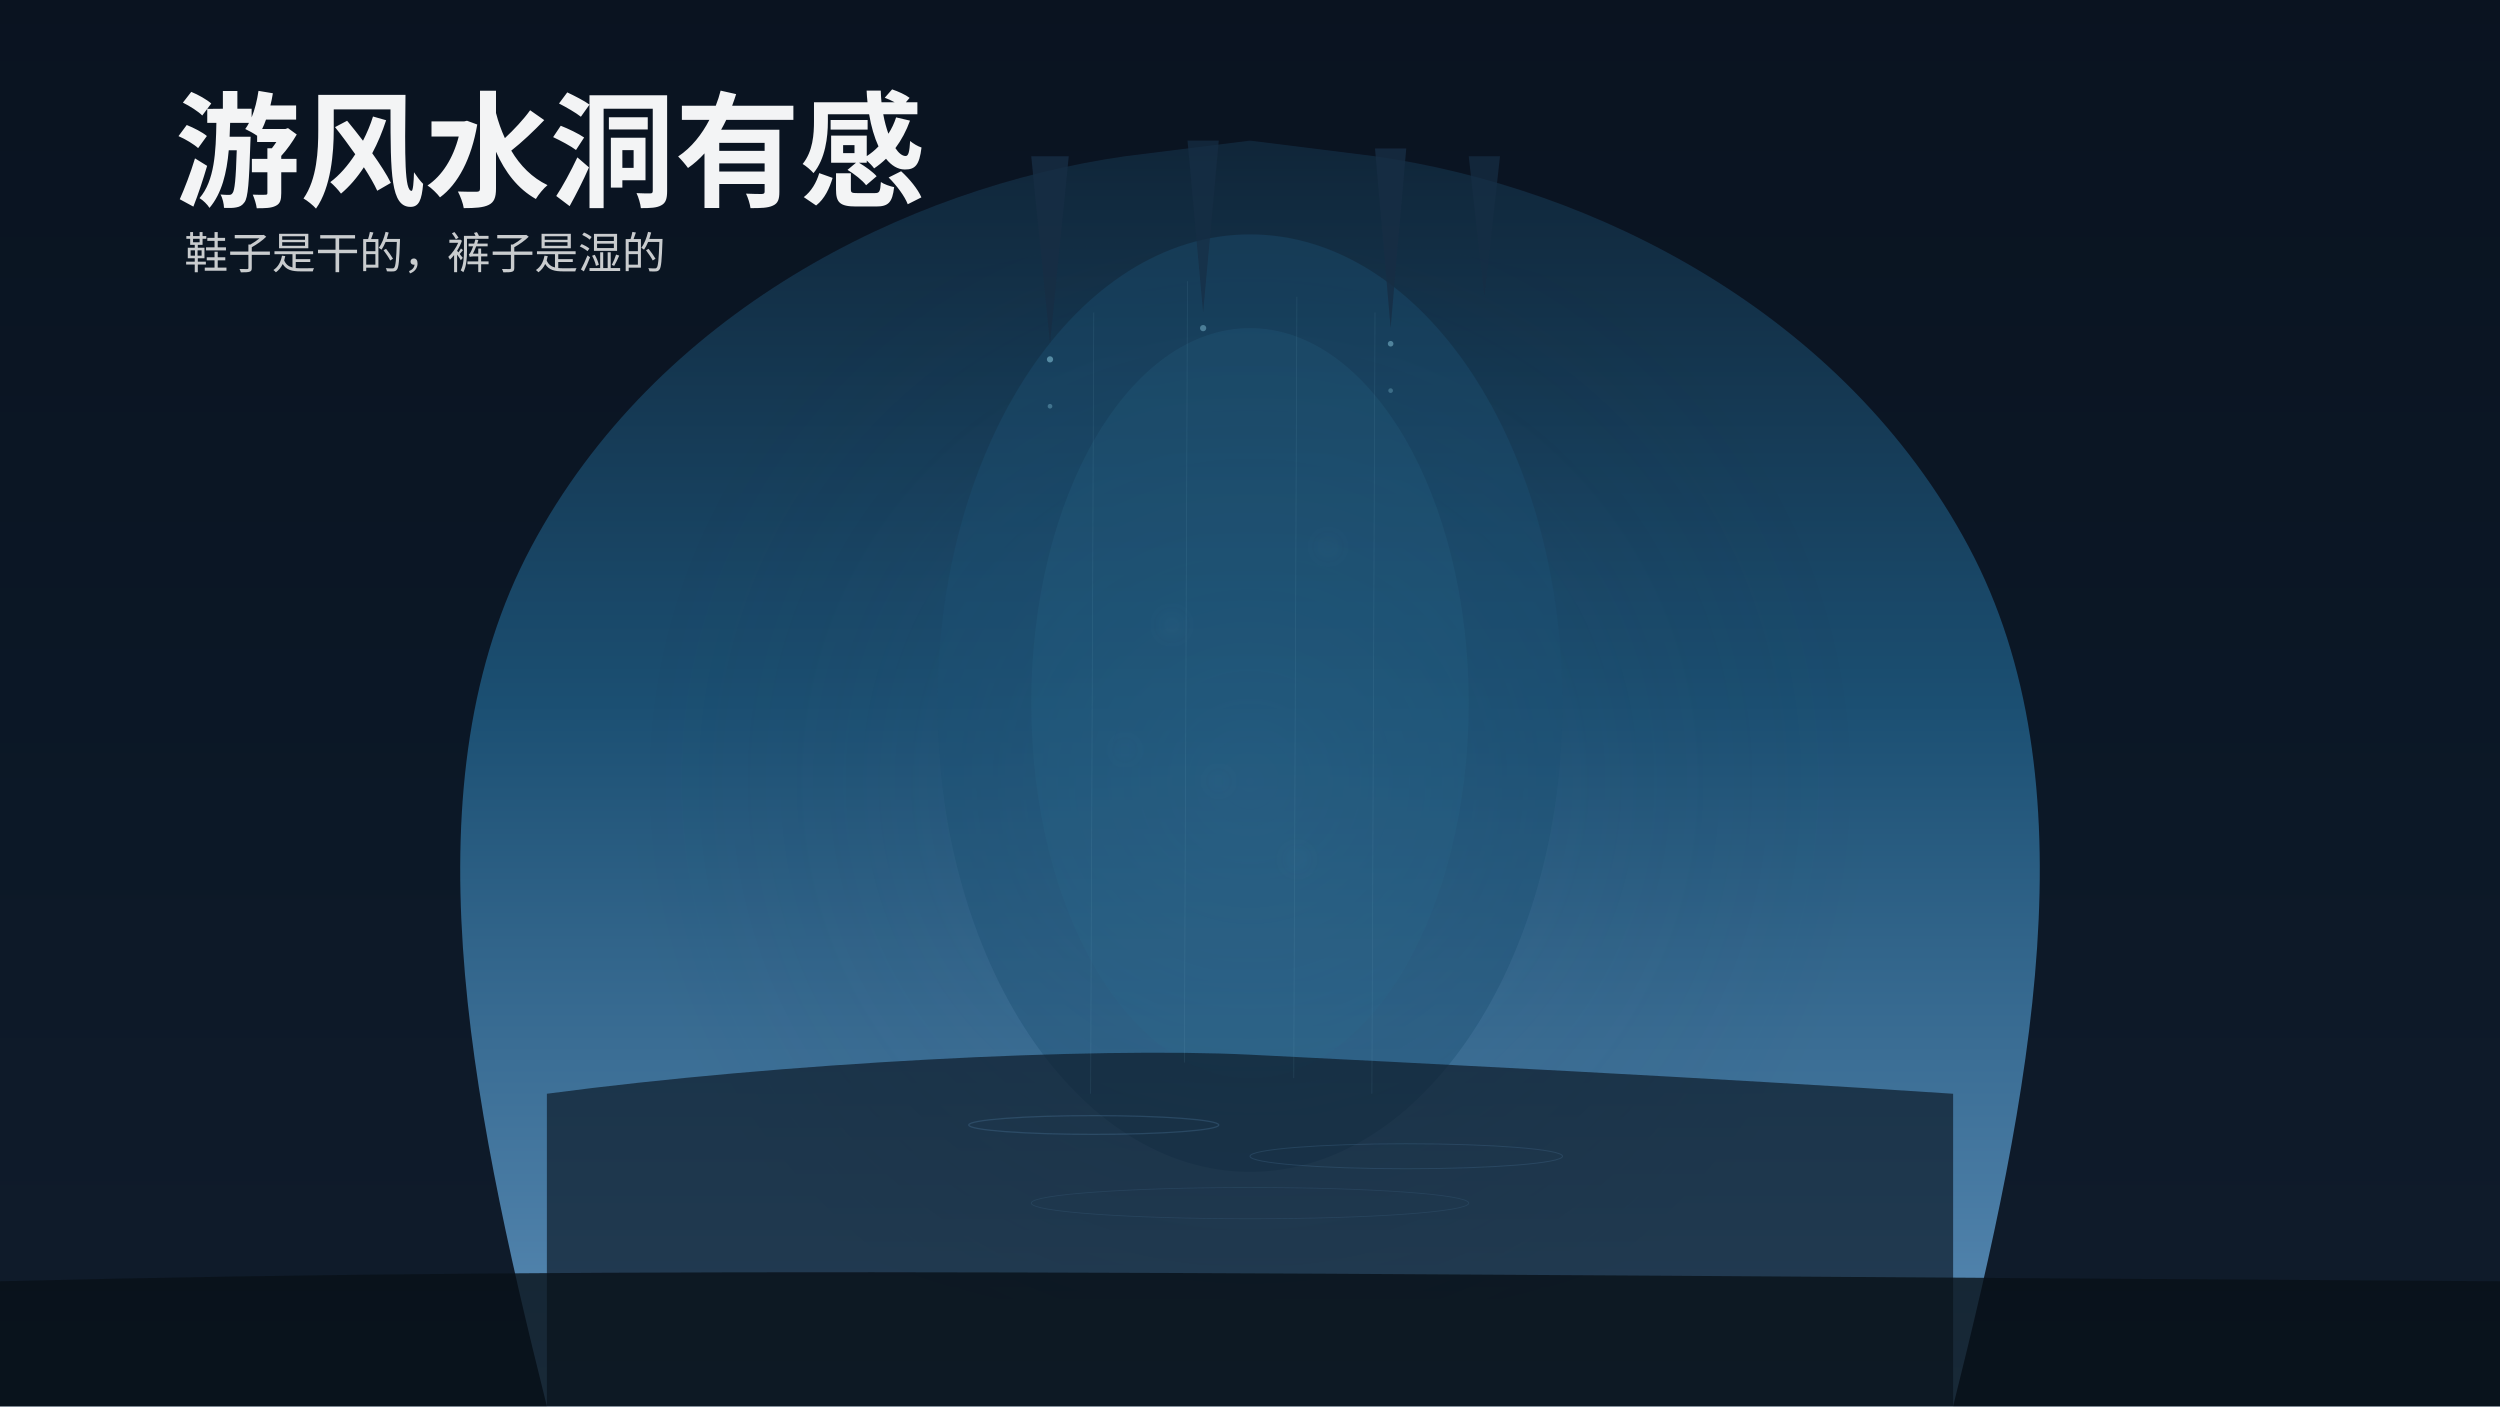
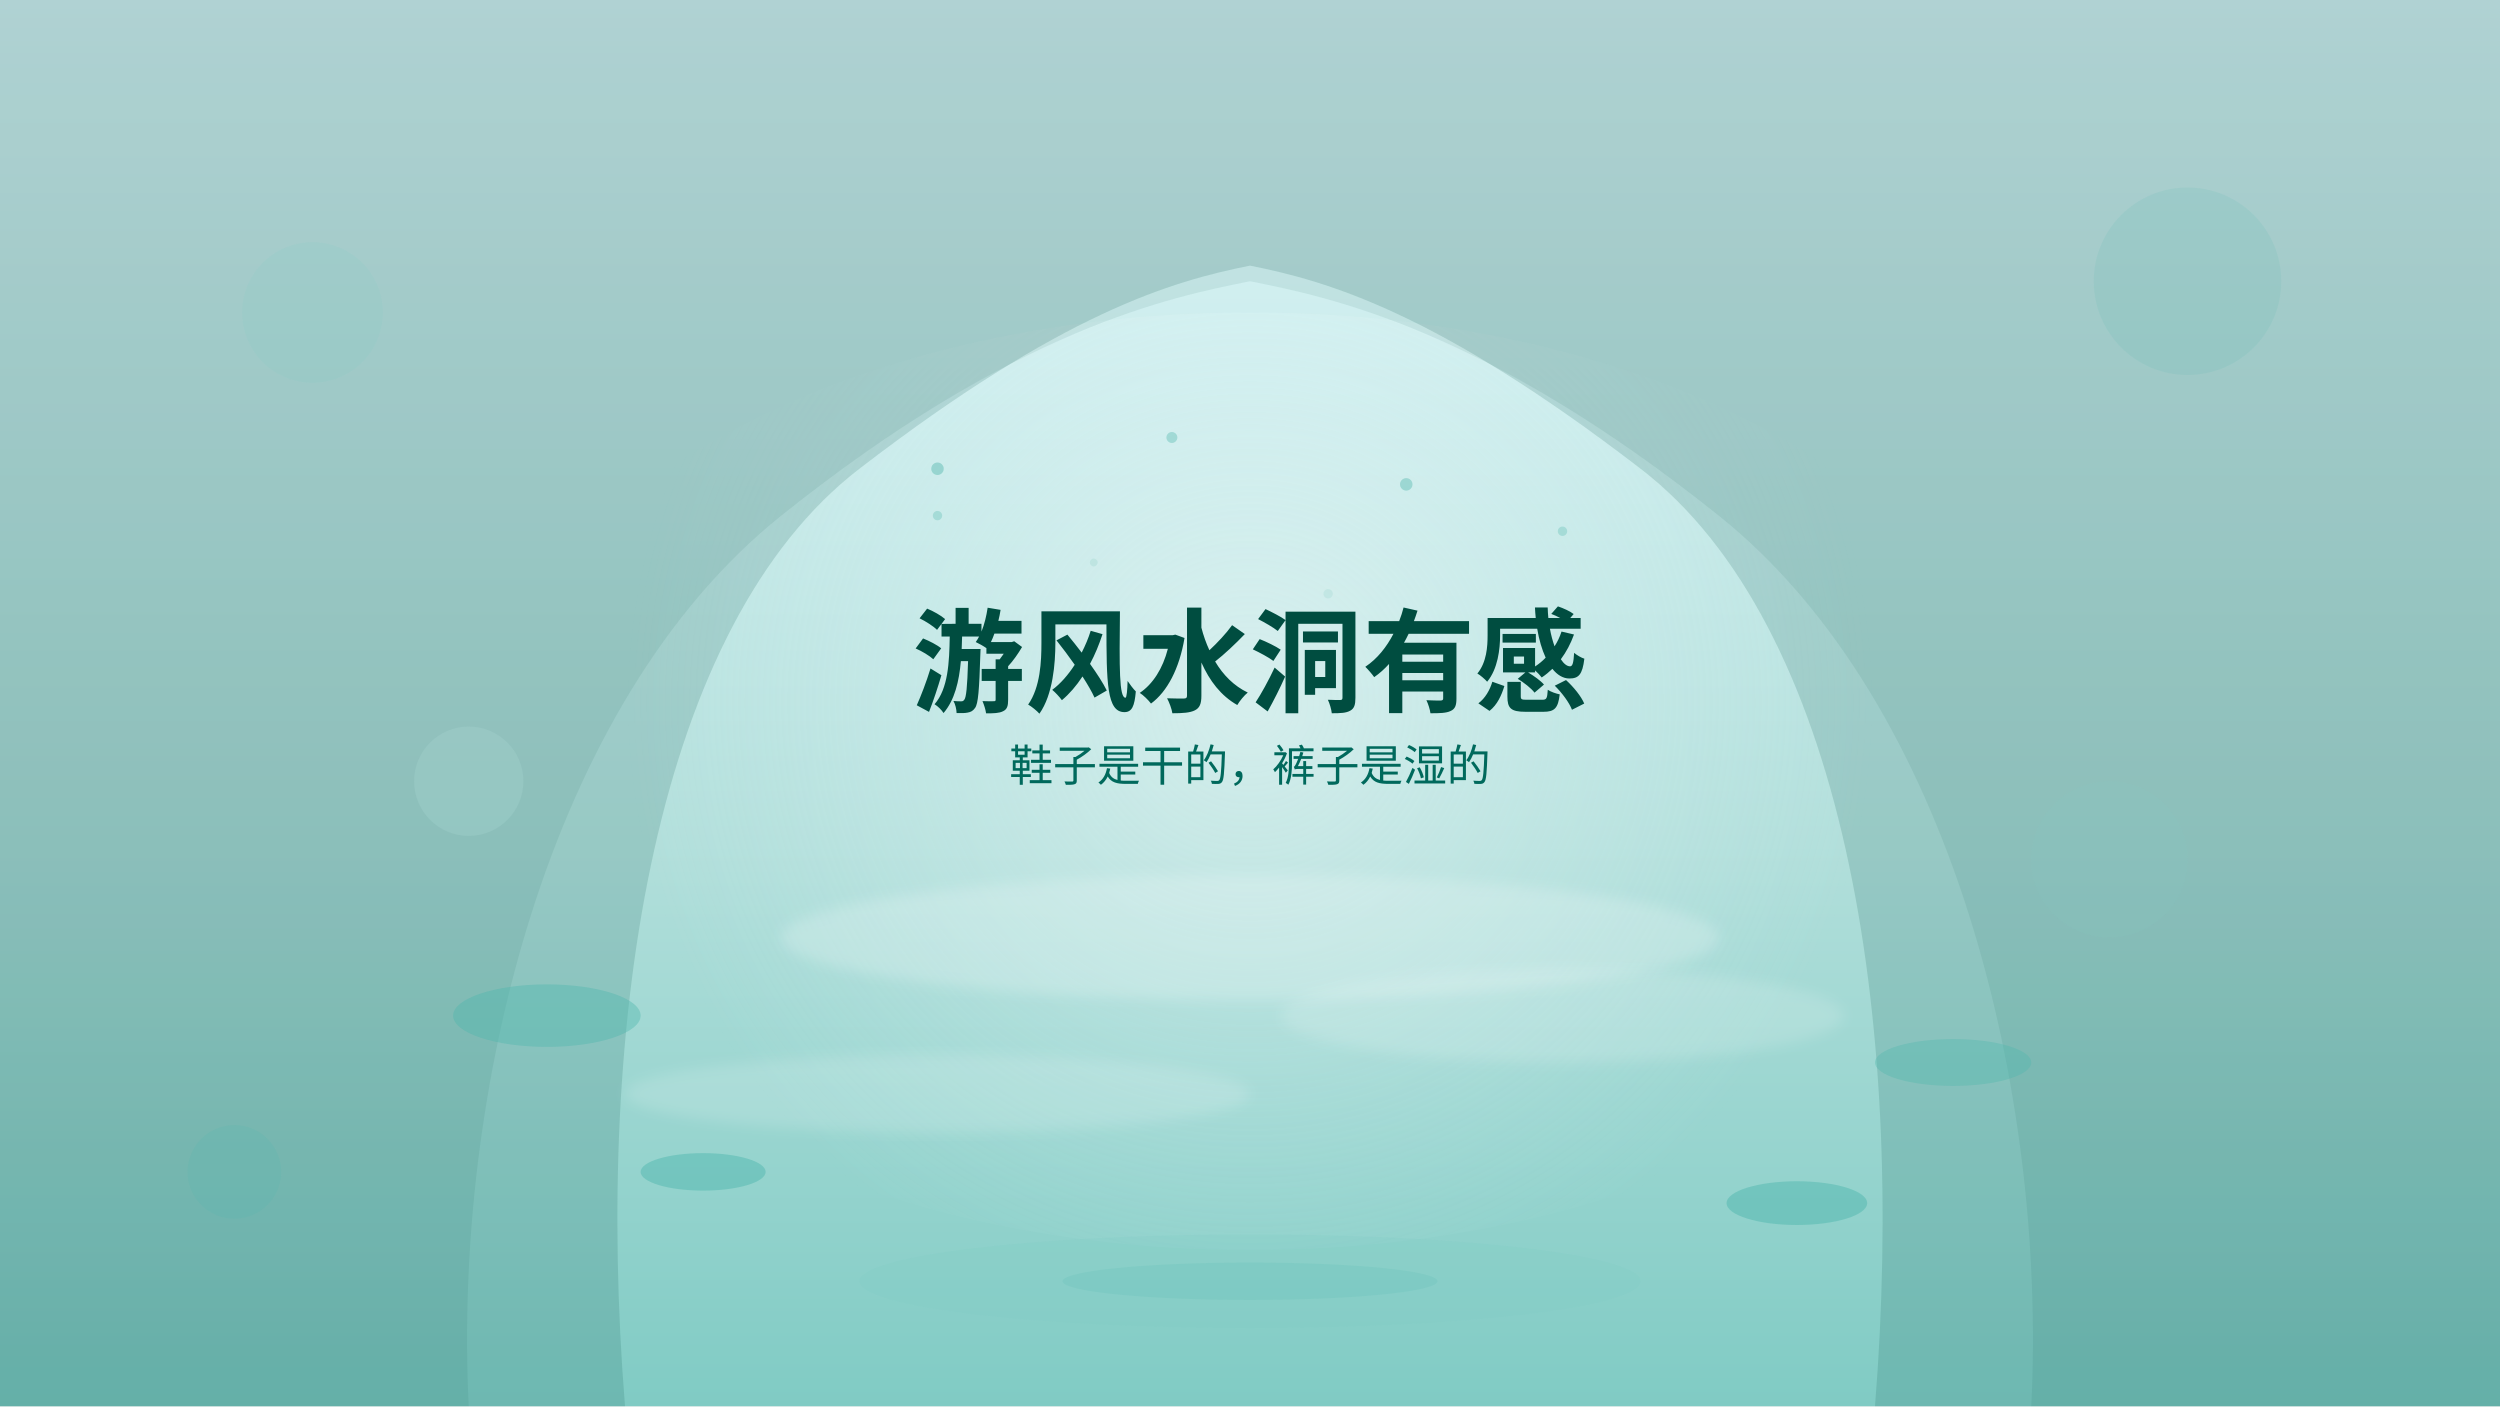
<svg xmlns="http://www.w3.org/2000/svg" width="1600" height="900" viewBox="0 0 1600 900" fill="none">
  <defs>
-     <linearGradient id="sky" x1="800" y1="0" x2="800" y2="900" gradientUnits="userSpaceOnUse">
-       <stop stop-color="#0D1B2A" />
-       <stop offset="0.5" stop-color="#1B4F72" />
-       <stop offset="1" stop-color="#5B8DB8" />
+     <linearGradient id="bg" x1="800" y1="0" x2="800" y2="900" gradientUnits="userSpaceOnUse">
+       <stop stop-color="#E0F7FA" />
+       <stop offset="0.6" stop-color="#B2DFDB" />
+       <stop offset="1" stop-color="#80CBC4" />
    </linearGradient>
-     <radialGradient id="mist" cx="800" cy="500" r="400" gradientUnits="userSpaceOnUse">
-       <stop stop-color="#5B8DB8" stop-opacity="0.15" />
-       <stop offset="1" stop-color="#0D1B2A" stop-opacity="0" />
+     <radialGradient id="mist" cx="800" cy="450" r="400" gradientUnits="userSpaceOnUse">
+       <stop stop-color="#FFFFFF" stop-opacity="0.4" />
+       <stop offset="1" stop-color="#E0F7FA" stop-opacity="0" />
    </radialGradient>
-     <filter id="glow">
-       <feGaussianBlur stdDeviation="6" />
+     <filter id="soft">
+       <feGaussianBlur stdDeviation="4" />
    </filter>
  </defs>
-   <rect width="1600" height="900" fill="url(#sky)" />
-   <ellipse cx="800" cy="500" rx="500" ry="350" fill="url(#mist)" />
-   <path d="M0 0L0 900L350 900C300 700 260 500 340 350C420 200 580 120 720 100L800 90L880 100C1020 120 1180 200 1260 350C1340 500 1300 700 1250 900L1600 900L1600 0Z" fill="#0A1220" opacity="0.92" />
-   <ellipse cx="800" cy="450" rx="200" ry="300" fill="#1B4F72" opacity="0.4" />
-   <ellipse cx="800" cy="450" rx="140" ry="240" fill="#2A6A8A" opacity="0.2" />
-   <path d="M660 100L672 220L684 100Z" fill="#162D44" opacity="0.8" />
-   <path d="M760 90L770 200L780 90Z" fill="#162D44" opacity="0.7" />
-   <path d="M880 95L890 210L900 95Z" fill="#162D44" opacity="0.8" />
-   <path d="M940 100L950 190L960 100Z" fill="#162D44" opacity="0.7" />
-   <circle cx="672" cy="230" r="2" fill="#7FBCD2" opacity="0.6" />
-   <circle cx="672" cy="260" r="1.5" fill="#7FBCD2" opacity="0.4" />
-   <circle cx="770" cy="210" r="2" fill="#7FBCD2" opacity="0.5" />
-   <circle cx="890" cy="220" r="1.8" fill="#7FBCD2" opacity="0.55" />
-   <circle cx="890" cy="250" r="1.5" fill="#7FBCD2" opacity="0.35" />
-   <path d="M350 700C500 680 700 670 800 675C900 680 1100 690 1250 700L1250 900L350 900Z" fill="#0D1B2A" opacity="0.7" />
-   <ellipse cx="700" cy="720" rx="80" ry="6" stroke="#5B8DB8" stroke-width="0.8" fill="none" opacity="0.25" />
-   <ellipse cx="900" cy="740" rx="100" ry="8" stroke="#5B8DB8" stroke-width="0.6" fill="none" opacity="0.2" />
-   <ellipse cx="800" cy="770" rx="140" ry="10" stroke="#5B8DB8" stroke-width="0.5" fill="none" opacity="0.15" />
-   <g fill="#7FBCD2" opacity="0.3" filter="url(#glow)">
-     <circle cx="750" cy="400" r="3" />
-     <circle cx="850" cy="350" r="2.5" />
-     <circle cx="780" cy="500" r="2" />
-     <circle cx="830" cy="550" r="2.5" />
-     <circle cx="720" cy="480" r="2" />
-   </g>
-   <g stroke="#7FBCD2" stroke-width="0.5" opacity="0.12">
-     <line x1="700" y1="200" x2="698" y2="700" />
-     <line x1="760" y1="180" x2="758" y2="680" />
-     <line x1="830" y1="190" x2="828" y2="690" />
-     <line x1="880" y1="200" x2="878" y2="700" />
-   </g>
-   <path d="M0 820C400 810 800 815 1600 820V900H0Z" fill="#081018" opacity="0.8" />
-   <text x="112" y="126" fill="#FFFFFF" fill-opacity="0.95" font-family="'Noto Serif SC', 'Source Han Serif', Georgia, serif" font-size="80" font-weight="700">游风水洞有感</text>
-   <text x="118" y="172" fill="#FFFFFF" fill-opacity="0.78" font-family="'Noto Serif SC', 'Source Han Serif', Georgia, serif" font-size="28">鞋子是干的，裤子是湿的</text>
+   <rect width="1600" height="900" fill="url(#bg)" />
+   <ellipse cx="800" cy="500" rx="500" ry="300" fill="url(#mist)" />
+   <path d="M0 0L0 900L400 900C380 650 420 400 550 300C680 200 750 180 800 170C850 180 920 200 1050 300C1180 400 1220 650 1200 900L1600 900L1600 0Z" fill="#004D40" opacity="0.15" />
+   <path d="M0 0L0 900L300 900C290 700 350 450 500 330C650 210 750 190 800 180C850 190 950 210 1100 330C1250 450 1310 700 1300 900L1600 900L1600 0Z" fill="#004D40" opacity="0.08" />
+   <ellipse cx="350" cy="650" rx="60" ry="20" fill="#4DB6AC" opacity="0.4" />
+   <ellipse cx="1250" cy="680" rx="50" ry="15" fill="#4DB6AC" opacity="0.35" />
+   <ellipse cx="450" cy="750" rx="40" ry="12" fill="#26A69A" opacity="0.3" />
+   <ellipse cx="1150" cy="770" rx="45" ry="14" fill="#26A69A" opacity="0.3" />
+   <circle cx="600" cy="300" r="4" fill="#80CBC4" opacity="0.7" />
+   <circle cx="600" cy="330" r="3" fill="#80CBC4" opacity="0.5" />
+   <circle cx="750" cy="280" r="3.5" fill="#80CBC4" opacity="0.6" />
+   <circle cx="900" cy="310" r="4" fill="#80CBC4" opacity="0.65" />
+   <circle cx="1000" cy="340" r="3" fill="#80CBC4" opacity="0.5" />
+   <circle cx="700" cy="360" r="2.5" fill="#B2DFDB" opacity="0.6" />
+   <circle cx="850" cy="380" r="3" fill="#B2DFDB" opacity="0.5" />
+   <circle cx="200" cy="200" r="45" fill="#80CBC4" opacity="0.15" />
+   <circle cx="1400" cy="180" r="60" fill="#4DB6AC" opacity="0.12" />
+   <circle cx="300" cy="500" r="35" fill="#B2DFDB" opacity="0.2" />
+   <circle cx="1350" cy="550" r="50" fill="#80CBC4" opacity="0.1" />
+   <circle cx="150" cy="750" r="30" fill="#4DB6AC" opacity="0.15" />
+   <ellipse cx="800" cy="600" rx="300" ry="40" fill="#FFFFFF" opacity="0.2" filter="url(#soft)" />
+   <ellipse cx="600" cy="700" rx="200" ry="25" fill="#FFFFFF" opacity="0.15" filter="url(#soft)" />
+   <ellipse cx="1000" cy="650" rx="180" ry="30" fill="#FFFFFF" opacity="0.15" filter="url(#soft)" />
+   <ellipse cx="800" cy="820" rx="250" ry="30" fill="#80CBC4" opacity="0.25" />
+   <ellipse cx="800" cy="820" rx="120" ry="12" fill="#4DB6AC" opacity="0.15" />
+   <text x="800" y="450" text-anchor="middle" fill="#004D40" font-family="'PingFang SC', 'Noto Serif SC', sans-serif" font-size="72" font-weight="700">游风水洞有感</text>
+   <text x="800" y="500" text-anchor="middle" fill="#00695C" font-family="'PingFang SC', 'Noto Serif SC', sans-serif" font-size="28">鞋子是干的，裤子是湿的</text>
</svg>
